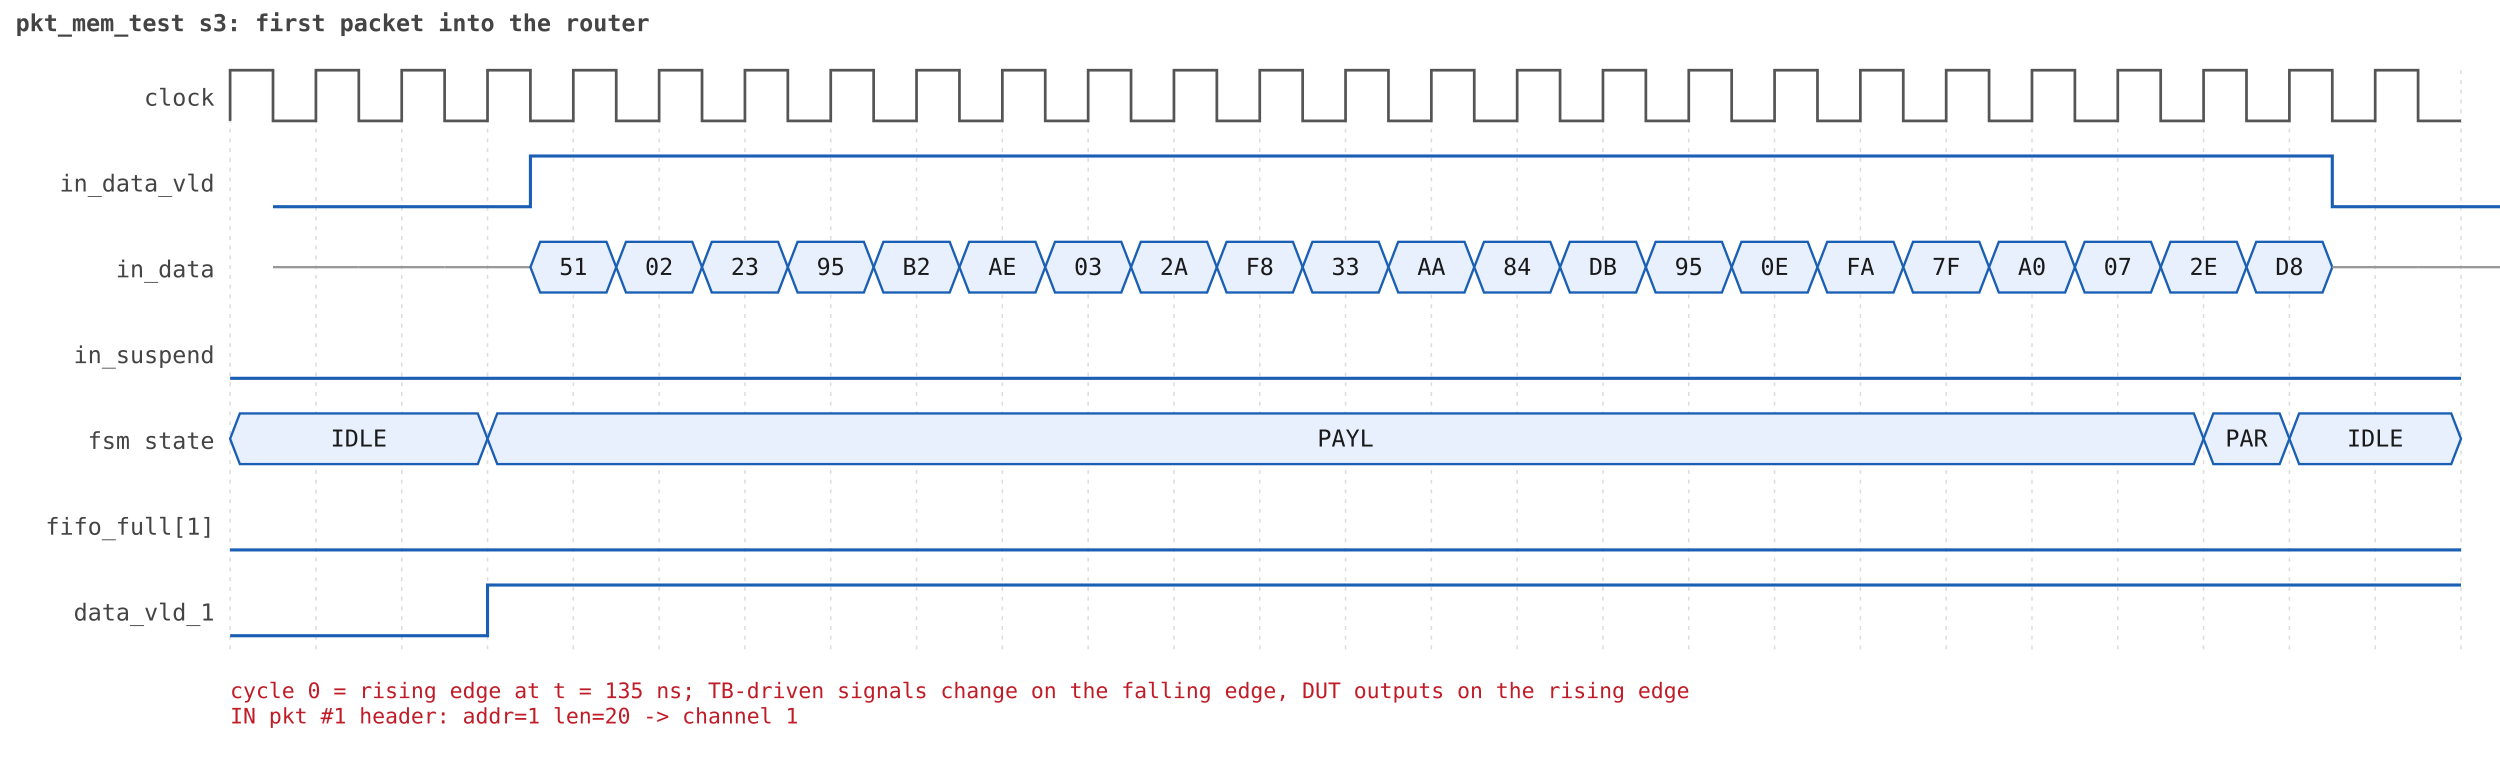
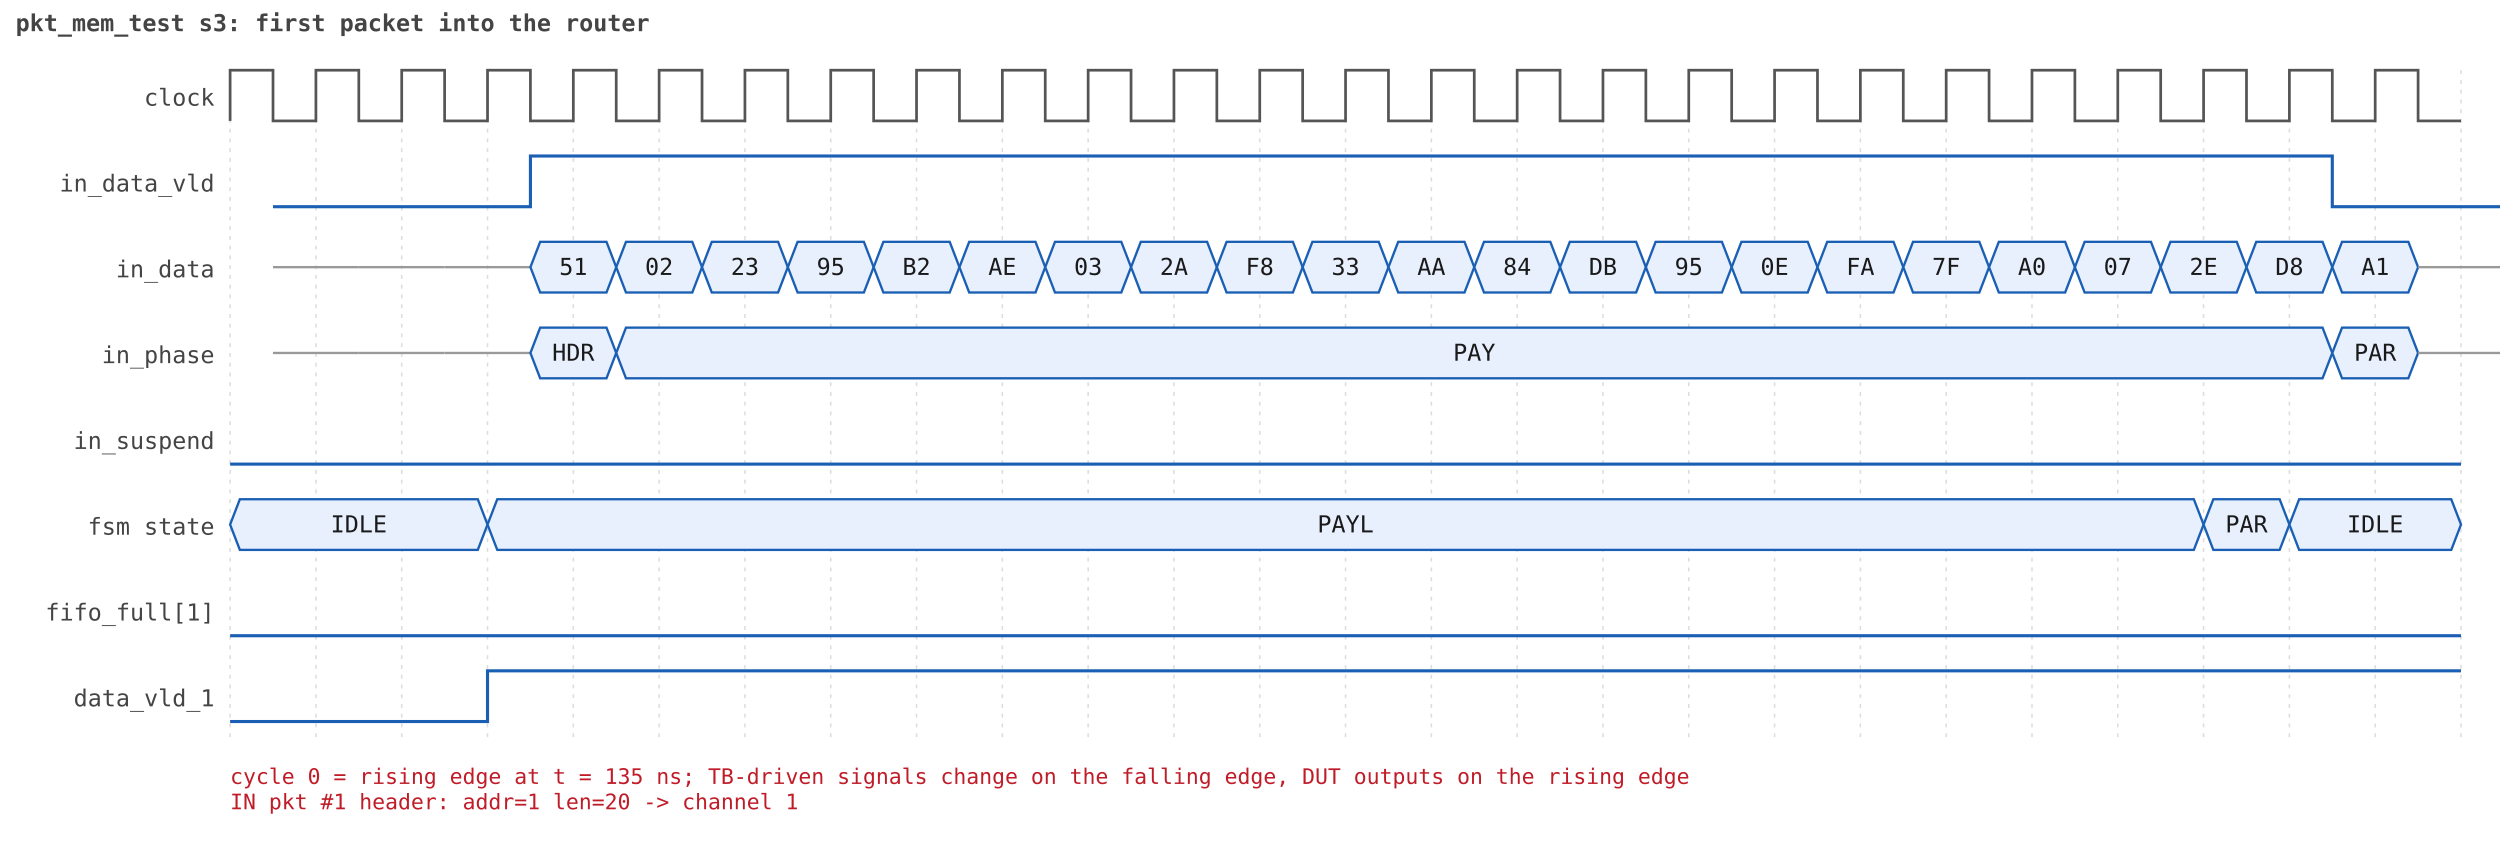
- <svg xmlns="http://www.w3.org/2000/svg" width="1282" height="395" viewBox="0 0 1282 395" font-family="monospace" font-size="12">
+ <svg xmlns="http://www.w3.org/2000/svg" width="1282" height="439" viewBox="0 0 1282 439" font-family="monospace" font-size="12">
  <style>.lbl{fill:#444}.sig{fill:none;stroke:#1a5fb4;stroke-width:1.6}.clk{fill:none;stroke:#555;stroke-width:1.4}.bus{fill:#e8f0fe;stroke:#1a5fb4;stroke-width:1.2}.idle{stroke:#999;stroke-width:1.2;stroke-dasharray:0}.z{stroke:#999;stroke-dasharray:3 3}.txt{fill:#1a1a1a;text-anchor:middle}.grid{stroke:#ddd;stroke-width:0.8;stroke-dasharray:2 3}.note{fill:#c01c28;font-size:11px}@media (prefers-color-scheme: dark){.lbl{fill:#ccc}.clk{stroke:#aaa}.txt{fill:#eee}.bus{fill:#1e2a44}.grid{stroke:#444}}</style>
  <text class="lbl" x="8" y="16" font-weight="bold">pkt_mem_test s3: first packet into the router</text>
-   <line class="grid" x1="118" y1="36" x2="118" y2="334" />
-   <line class="grid" x1="162" y1="36" x2="162" y2="334" />
-   <line class="grid" x1="206" y1="36" x2="206" y2="334" />
-   <line class="grid" x1="250" y1="36" x2="250" y2="334" />
-   <line class="grid" x1="294" y1="36" x2="294" y2="334" />
-   <line class="grid" x1="338" y1="36" x2="338" y2="334" />
-   <line class="grid" x1="382" y1="36" x2="382" y2="334" />
-   <line class="grid" x1="426" y1="36" x2="426" y2="334" />
-   <line class="grid" x1="470" y1="36" x2="470" y2="334" />
-   <line class="grid" x1="514" y1="36" x2="514" y2="334" />
-   <line class="grid" x1="558" y1="36" x2="558" y2="334" />
-   <line class="grid" x1="602" y1="36" x2="602" y2="334" />
-   <line class="grid" x1="646" y1="36" x2="646" y2="334" />
-   <line class="grid" x1="690" y1="36" x2="690" y2="334" />
-   <line class="grid" x1="734" y1="36" x2="734" y2="334" />
-   <line class="grid" x1="778" y1="36" x2="778" y2="334" />
-   <line class="grid" x1="822" y1="36" x2="822" y2="334" />
-   <line class="grid" x1="866" y1="36" x2="866" y2="334" />
-   <line class="grid" x1="910" y1="36" x2="910" y2="334" />
-   <line class="grid" x1="954" y1="36" x2="954" y2="334" />
-   <line class="grid" x1="998" y1="36" x2="998" y2="334" />
-   <line class="grid" x1="1042" y1="36" x2="1042" y2="334" />
-   <line class="grid" x1="1086" y1="36" x2="1086" y2="334" />
-   <line class="grid" x1="1130" y1="36" x2="1130" y2="334" />
-   <line class="grid" x1="1174" y1="36" x2="1174" y2="334" />
-   <line class="grid" x1="1218" y1="36" x2="1218" y2="334" />
-   <line class="grid" x1="1262" y1="36" x2="1262" y2="334" />
+   <line class="grid" x1="118" y1="36" x2="118" y2="378" />
+   <line class="grid" x1="162" y1="36" x2="162" y2="378" />
+   <line class="grid" x1="206" y1="36" x2="206" y2="378" />
+   <line class="grid" x1="250" y1="36" x2="250" y2="378" />
+   <line class="grid" x1="294" y1="36" x2="294" y2="378" />
+   <line class="grid" x1="338" y1="36" x2="338" y2="378" />
+   <line class="grid" x1="382" y1="36" x2="382" y2="378" />
+   <line class="grid" x1="426" y1="36" x2="426" y2="378" />
+   <line class="grid" x1="470" y1="36" x2="470" y2="378" />
+   <line class="grid" x1="514" y1="36" x2="514" y2="378" />
+   <line class="grid" x1="558" y1="36" x2="558" y2="378" />
+   <line class="grid" x1="602" y1="36" x2="602" y2="378" />
+   <line class="grid" x1="646" y1="36" x2="646" y2="378" />
+   <line class="grid" x1="690" y1="36" x2="690" y2="378" />
+   <line class="grid" x1="734" y1="36" x2="734" y2="378" />
+   <line class="grid" x1="778" y1="36" x2="778" y2="378" />
+   <line class="grid" x1="822" y1="36" x2="822" y2="378" />
+   <line class="grid" x1="866" y1="36" x2="866" y2="378" />
+   <line class="grid" x1="910" y1="36" x2="910" y2="378" />
+   <line class="grid" x1="954" y1="36" x2="954" y2="378" />
+   <line class="grid" x1="998" y1="36" x2="998" y2="378" />
+   <line class="grid" x1="1042" y1="36" x2="1042" y2="378" />
+   <line class="grid" x1="1086" y1="36" x2="1086" y2="378" />
+   <line class="grid" x1="1130" y1="36" x2="1130" y2="378" />
+   <line class="grid" x1="1174" y1="36" x2="1174" y2="378" />
+   <line class="grid" x1="1218" y1="36" x2="1218" y2="378" />
+   <line class="grid" x1="1262" y1="36" x2="1262" y2="378" />
  <text class="lbl" x="110" y="54.2" text-anchor="end">clock</text>
  <path class="clk" d="M118,62 L118,36 L140.0,36 L140.0,62 L162,62 L162,62 L162,36 L184.0,36 L184.0,62 L206,62 L206,62 L206,36 L228.0,36 L228.0,62 L250,62 L250,62 L250,36 L272.0,36 L272.0,62 L294,62 L294,62 L294,36 L316.0,36 L316.0,62 L338,62 L338,62 L338,36 L360.0,36 L360.0,62 L382,62 L382,62 L382,36 L404.0,36 L404.0,62 L426,62 L426,62 L426,36 L448.0,36 L448.0,62 L470,62 L470,62 L470,36 L492.0,36 L492.0,62 L514,62 L514,62 L514,36 L536.0,36 L536.0,62 L558,62 L558,62 L558,36 L580.0,36 L580.0,62 L602,62 L602,62 L602,36 L624.0,36 L624.0,62 L646,62 L646,62 L646,36 L668.0,36 L668.0,62 L690,62 L690,62 L690,36 L712.0,36 L712.0,62 L734,62 L734,62 L734,36 L756.0,36 L756.0,62 L778,62 L778,62 L778,36 L800.0,36 L800.0,62 L822,62 L822,62 L822,36 L844.0,36 L844.0,62 L866,62 L866,62 L866,36 L888.0,36 L888.0,62 L910,62 L910,62 L910,36 L932.0,36 L932.0,62 L954,62 L954,62 L954,36 L976.0,36 L976.0,62 L998,62 L998,62 L998,36 L1020.0,36 L1020.0,62 L1042,62 L1042,62 L1042,36 L1064.0,36 L1064.0,62 L1086,62 L1086,62 L1086,36 L1108.0,36 L1108.0,62 L1130,62 L1130,62 L1130,36 L1152.0,36 L1152.0,62 L1174,62 L1174,62 L1174,36 L1196.0,36 L1196.0,62 L1218,62 L1218,62 L1218,36 L1240.0,36 L1240.0,62 L1262,62" />
  <text class="lbl" x="110" y="98.2" text-anchor="end">in_data_vld</text>
  <path class="sig" d="M140.0,106 L184.0,106 L184.0,106 L228.0,106 L228.0,106 L272.0,106 L272.0,106 L272.0,80 L316.0,80 L316.0,80 L360.0,80 L360.0,80 L404.0,80 L404.0,80 L448.0,80 L448.0,80 L492.0,80 L492.0,80 L536.0,80 L536.0,80 L580.0,80 L580.0,80 L624.0,80 L624.0,80 L668.0,80 L668.0,80 L712.0,80 L712.0,80 L756.0,80 L756.0,80 L800.0,80 L800.0,80 L844.0,80 L844.0,80 L888.0,80 L888.0,80 L932.0,80 L932.0,80 L976.0,80 L976.0,80 L1020.0,80 L1020.0,80 L1064.0,80 L1064.0,80 L1108.0,80 L1108.0,80 L1152.0,80 L1152.0,80 L1196.0,80 L1196.0,80 L1196.0,106 L1240.0,106 L1240.0,106 L1284.0,106" />
  <text class="lbl" x="110" y="142.2" text-anchor="end">in_data</text>
  <line class="idle" x1="140.0" y1="137.0" x2="184.0" y2="137.0" />
  <line class="idle" x1="184.0" y1="137.0" x2="228.0" y2="137.0" />
  <line class="idle" x1="228.0" y1="137.0" x2="272.0" y2="137.0" />
  <path class="bus" d="M272.0,137.0 L277.0,124 L311.0,124 L316.0,137.0 L311.0,150 L277.0,150 Z" />
  <text class="txt" x="294.0" y="141.0">51</text>
  <path class="bus" d="M316.0,137.0 L321.0,124 L355.0,124 L360.0,137.0 L355.0,150 L321.0,150 Z" />
  <text class="txt" x="338.0" y="141.0">02</text>
  <path class="bus" d="M360.0,137.0 L365.0,124 L399.0,124 L404.0,137.0 L399.0,150 L365.0,150 Z" />
  <text class="txt" x="382.0" y="141.0">23</text>
  <path class="bus" d="M404.0,137.0 L409.0,124 L443.0,124 L448.0,137.0 L443.0,150 L409.0,150 Z" />
  <text class="txt" x="426.0" y="141.0">95</text>
  <path class="bus" d="M448.0,137.0 L453.0,124 L487.0,124 L492.0,137.0 L487.0,150 L453.0,150 Z" />
  <text class="txt" x="470.0" y="141.0">B2</text>
  <path class="bus" d="M492.0,137.0 L497.0,124 L531.0,124 L536.0,137.0 L531.0,150 L497.0,150 Z" />
  <text class="txt" x="514.0" y="141.0">AE</text>
  <path class="bus" d="M536.0,137.0 L541.0,124 L575.0,124 L580.0,137.0 L575.0,150 L541.0,150 Z" />
  <text class="txt" x="558.0" y="141.0">03</text>
  <path class="bus" d="M580.0,137.0 L585.0,124 L619.0,124 L624.0,137.0 L619.0,150 L585.0,150 Z" />
  <text class="txt" x="602.0" y="141.0">2A</text>
  <path class="bus" d="M624.0,137.0 L629.0,124 L663.0,124 L668.0,137.0 L663.0,150 L629.0,150 Z" />
  <text class="txt" x="646.0" y="141.0">F8</text>
  <path class="bus" d="M668.0,137.0 L673.0,124 L707.0,124 L712.0,137.0 L707.0,150 L673.0,150 Z" />
  <text class="txt" x="690.0" y="141.0">33</text>
  <path class="bus" d="M712.0,137.0 L717.0,124 L751.0,124 L756.0,137.0 L751.0,150 L717.0,150 Z" />
  <text class="txt" x="734.0" y="141.0">AA</text>
  <path class="bus" d="M756.0,137.0 L761.0,124 L795.0,124 L800.0,137.0 L795.0,150 L761.0,150 Z" />
  <text class="txt" x="778.0" y="141.0">84</text>
  <path class="bus" d="M800.0,137.0 L805.0,124 L839.0,124 L844.0,137.0 L839.0,150 L805.0,150 Z" />
  <text class="txt" x="822.0" y="141.0">DB</text>
  <path class="bus" d="M844.0,137.0 L849.0,124 L883.0,124 L888.0,137.0 L883.0,150 L849.0,150 Z" />
  <text class="txt" x="866.0" y="141.0">95</text>
  <path class="bus" d="M888.0,137.0 L893.0,124 L927.0,124 L932.0,137.0 L927.0,150 L893.0,150 Z" />
  <text class="txt" x="910.0" y="141.0">0E</text>
  <path class="bus" d="M932.0,137.0 L937.0,124 L971.0,124 L976.0,137.0 L971.0,150 L937.0,150 Z" />
  <text class="txt" x="954.0" y="141.0">FA</text>
  <path class="bus" d="M976.0,137.0 L981.0,124 L1015.0,124 L1020.0,137.0 L1015.0,150 L981.0,150 Z" />
  <text class="txt" x="998.0" y="141.0">7F</text>
  <path class="bus" d="M1020.0,137.0 L1025.0,124 L1059.0,124 L1064.0,137.0 L1059.0,150 L1025.0,150 Z" />
  <text class="txt" x="1042.0" y="141.0">A0</text>
  <path class="bus" d="M1064.0,137.0 L1069.0,124 L1103.0,124 L1108.0,137.0 L1103.0,150 L1069.0,150 Z" />
  <text class="txt" x="1086.0" y="141.0">07</text>
  <path class="bus" d="M1108.0,137.0 L1113.0,124 L1147.0,124 L1152.0,137.0 L1147.0,150 L1113.0,150 Z" />
  <text class="txt" x="1130.0" y="141.0">2E</text>
  <path class="bus" d="M1152.0,137.0 L1157.0,124 L1191.0,124 L1196.0,137.0 L1191.0,150 L1157.0,150 Z" />
  <text class="txt" x="1174.0" y="141.0">D8</text>
-   <line class="idle" x1="1196.0" y1="137.0" x2="1240.0" y2="137.0" />
+   <path class="bus" d="M1196.0,137.0 L1201.0,124 L1235.0,124 L1240.0,137.0 L1235.0,150 L1201.0,150 Z" />
+   <text class="txt" x="1218.0" y="141.0">A1</text>
  <line class="idle" x1="1240.0" y1="137.0" x2="1284.0" y2="137.0" />
-   <text class="lbl" x="110" y="186.2" text-anchor="end">in_suspend</text>
-   <path class="sig" d="M118,194 L162,194 L162,194 L206,194 L206,194 L250,194 L250,194 L294,194 L294,194 L338,194 L338,194 L382,194 L382,194 L426,194 L426,194 L470,194 L470,194 L514,194 L514,194 L558,194 L558,194 L602,194 L602,194 L646,194 L646,194 L690,194 L690,194 L734,194 L734,194 L778,194 L778,194 L822,194 L822,194 L866,194 L866,194 L910,194 L910,194 L954,194 L954,194 L998,194 L998,194 L1042,194 L1042,194 L1086,194 L1086,194 L1130,194 L1130,194 L1174,194 L1174,194 L1218,194 L1218,194 L1262,194" />
-   <text class="lbl" x="110" y="230.2" text-anchor="end">fsm state</text>
-   <path class="bus" d="M118,225.0 L123,212 L245,212 L250,225.0 L245,238 L123,238 Z" />
-   <text class="txt" x="184.0" y="229.0">IDLE</text>
-   <path class="bus" d="M250,225.0 L255,212 L1125,212 L1130,225.0 L1125,238 L255,238 Z" />
-   <text class="txt" x="690.0" y="229.0">PAYL</text>
-   <path class="bus" d="M1130,225.0 L1135,212 L1169,212 L1174,225.0 L1169,238 L1135,238 Z" />
-   <text class="txt" x="1152.0" y="229.0">PAR</text>
-   <path class="bus" d="M1174,225.0 L1179,212 L1257,212 L1262,225.0 L1257,238 L1179,238 Z" />
-   <text class="txt" x="1218.0" y="229.0">IDLE</text>
-   <text class="lbl" x="110" y="274.2" text-anchor="end">fifo_full[1]</text>
-   <path class="sig" d="M118,282 L162,282 L162,282 L206,282 L206,282 L250,282 L250,282 L294,282 L294,282 L338,282 L338,282 L382,282 L382,282 L426,282 L426,282 L470,282 L470,282 L514,282 L514,282 L558,282 L558,282 L602,282 L602,282 L646,282 L646,282 L690,282 L690,282 L734,282 L734,282 L778,282 L778,282 L822,282 L822,282 L866,282 L866,282 L910,282 L910,282 L954,282 L954,282 L998,282 L998,282 L1042,282 L1042,282 L1086,282 L1086,282 L1130,282 L1130,282 L1174,282 L1174,282 L1218,282 L1218,282 L1262,282" />
-   <text class="lbl" x="110" y="318.2" text-anchor="end">data_vld_1</text>
-   <path class="sig" d="M118,326 L162,326 L162,326 L206,326 L206,326 L250,326 L250,326 L250,300 L294,300 L294,300 L338,300 L338,300 L382,300 L382,300 L426,300 L426,300 L470,300 L470,300 L514,300 L514,300 L558,300 L558,300 L602,300 L602,300 L646,300 L646,300 L690,300 L690,300 L734,300 L734,300 L778,300 L778,300 L822,300 L822,300 L866,300 L866,300 L910,300 L910,300 L954,300 L954,300 L998,300 L998,300 L1042,300 L1042,300 L1086,300 L1086,300 L1130,300 L1130,300 L1174,300 L1174,300 L1218,300 L1218,300 L1262,300" />
-   <text class="note" x="118" y="358">cycle 0 = rising edge at t = 135 ns; TB-driven signals change on the falling edge, DUT outputs on the rising edge</text>
-   <text class="note" x="118" y="371">IN  pkt #1 header: addr=1 len=20 -&gt; channel 1</text>
+   <text class="lbl" x="110" y="186.2" text-anchor="end">in_phase</text>
+   <line class="idle" x1="140.0" y1="181.0" x2="184.0" y2="181.0" />
+   <line class="idle" x1="184.0" y1="181.0" x2="228.0" y2="181.0" />
+   <line class="idle" x1="228.0" y1="181.0" x2="272.0" y2="181.0" />
+   <path class="bus" d="M272.0,181.0 L277.0,168 L311.0,168 L316.0,181.0 L311.0,194 L277.0,194 Z" />
+   <text class="txt" x="294.0" y="185.0">HDR</text>
+   <path class="bus" d="M316.0,181.0 L321.0,168 L1191.0,168 L1196.0,181.0 L1191.0,194 L321.0,194 Z" />
+   <text class="txt" x="756.0" y="185.0">PAY</text>
+   <path class="bus" d="M1196.0,181.0 L1201.0,168 L1235.0,168 L1240.0,181.0 L1235.0,194 L1201.0,194 Z" />
+   <text class="txt" x="1218.0" y="185.0">PAR</text>
+   <line class="idle" x1="1240.0" y1="181.0" x2="1284.0" y2="181.0" />
+   <text class="lbl" x="110" y="230.2" text-anchor="end">in_suspend</text>
+   <path class="sig" d="M118,238 L162,238 L162,238 L206,238 L206,238 L250,238 L250,238 L294,238 L294,238 L338,238 L338,238 L382,238 L382,238 L426,238 L426,238 L470,238 L470,238 L514,238 L514,238 L558,238 L558,238 L602,238 L602,238 L646,238 L646,238 L690,238 L690,238 L734,238 L734,238 L778,238 L778,238 L822,238 L822,238 L866,238 L866,238 L910,238 L910,238 L954,238 L954,238 L998,238 L998,238 L1042,238 L1042,238 L1086,238 L1086,238 L1130,238 L1130,238 L1174,238 L1174,238 L1218,238 L1218,238 L1262,238" />
+   <text class="lbl" x="110" y="274.2" text-anchor="end">fsm state</text>
+   <path class="bus" d="M118,269.0 L123,256 L245,256 L250,269.0 L245,282 L123,282 Z" />
+   <text class="txt" x="184.0" y="273.0">IDLE</text>
+   <path class="bus" d="M250,269.0 L255,256 L1125,256 L1130,269.0 L1125,282 L255,282 Z" />
+   <text class="txt" x="690.0" y="273.0">PAYL</text>
+   <path class="bus" d="M1130,269.0 L1135,256 L1169,256 L1174,269.0 L1169,282 L1135,282 Z" />
+   <text class="txt" x="1152.0" y="273.0">PAR</text>
+   <path class="bus" d="M1174,269.0 L1179,256 L1257,256 L1262,269.0 L1257,282 L1179,282 Z" />
+   <text class="txt" x="1218.0" y="273.0">IDLE</text>
+   <text class="lbl" x="110" y="318.2" text-anchor="end">fifo_full[1]</text>
+   <path class="sig" d="M118,326 L162,326 L162,326 L206,326 L206,326 L250,326 L250,326 L294,326 L294,326 L338,326 L338,326 L382,326 L382,326 L426,326 L426,326 L470,326 L470,326 L514,326 L514,326 L558,326 L558,326 L602,326 L602,326 L646,326 L646,326 L690,326 L690,326 L734,326 L734,326 L778,326 L778,326 L822,326 L822,326 L866,326 L866,326 L910,326 L910,326 L954,326 L954,326 L998,326 L998,326 L1042,326 L1042,326 L1086,326 L1086,326 L1130,326 L1130,326 L1174,326 L1174,326 L1218,326 L1218,326 L1262,326" />
+   <text class="lbl" x="110" y="362.2" text-anchor="end">data_vld_1</text>
+   <path class="sig" d="M118,370 L162,370 L162,370 L206,370 L206,370 L250,370 L250,370 L250,344 L294,344 L294,344 L338,344 L338,344 L382,344 L382,344 L426,344 L426,344 L470,344 L470,344 L514,344 L514,344 L558,344 L558,344 L602,344 L602,344 L646,344 L646,344 L690,344 L690,344 L734,344 L734,344 L778,344 L778,344 L822,344 L822,344 L866,344 L866,344 L910,344 L910,344 L954,344 L954,344 L998,344 L998,344 L1042,344 L1042,344 L1086,344 L1086,344 L1130,344 L1130,344 L1174,344 L1174,344 L1218,344 L1218,344 L1262,344" />
+   <text class="note" x="118" y="402">cycle 0 = rising edge at t = 135 ns; TB-driven signals change on the falling edge, DUT outputs on the rising edge</text>
+   <text class="note" x="118" y="415">IN  pkt #1 header: addr=1 len=20 -&gt; channel 1</text>
</svg>
